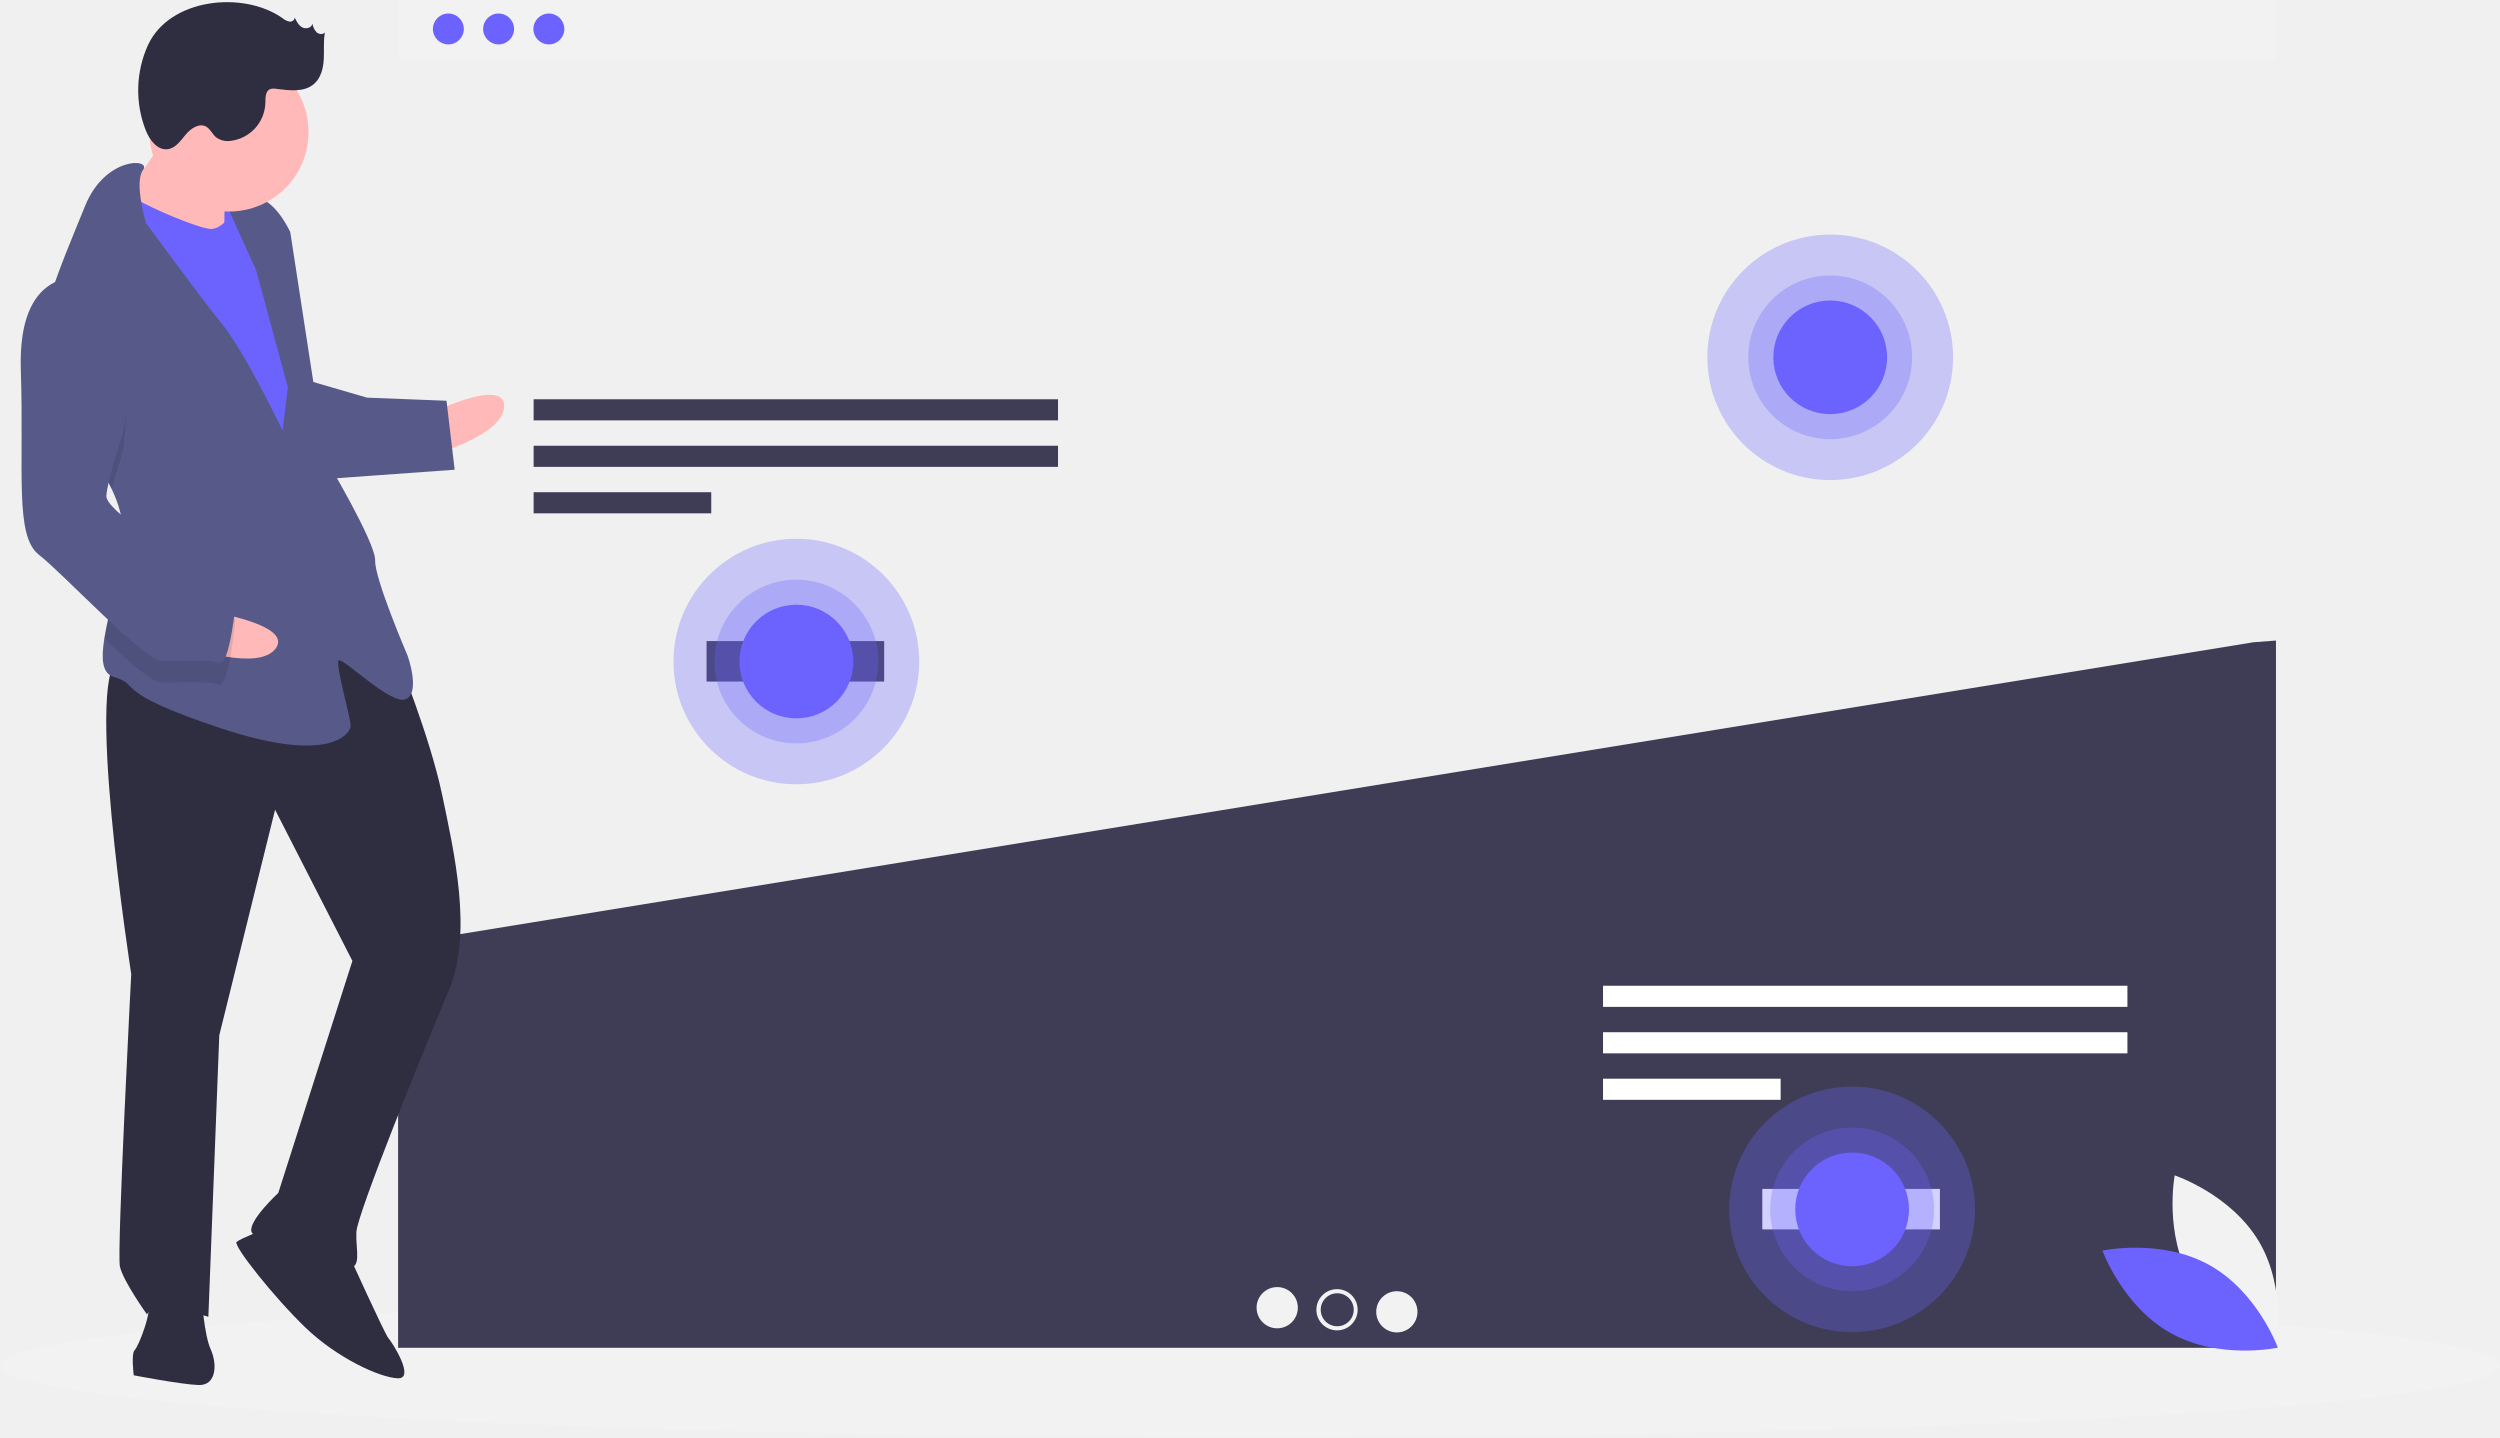
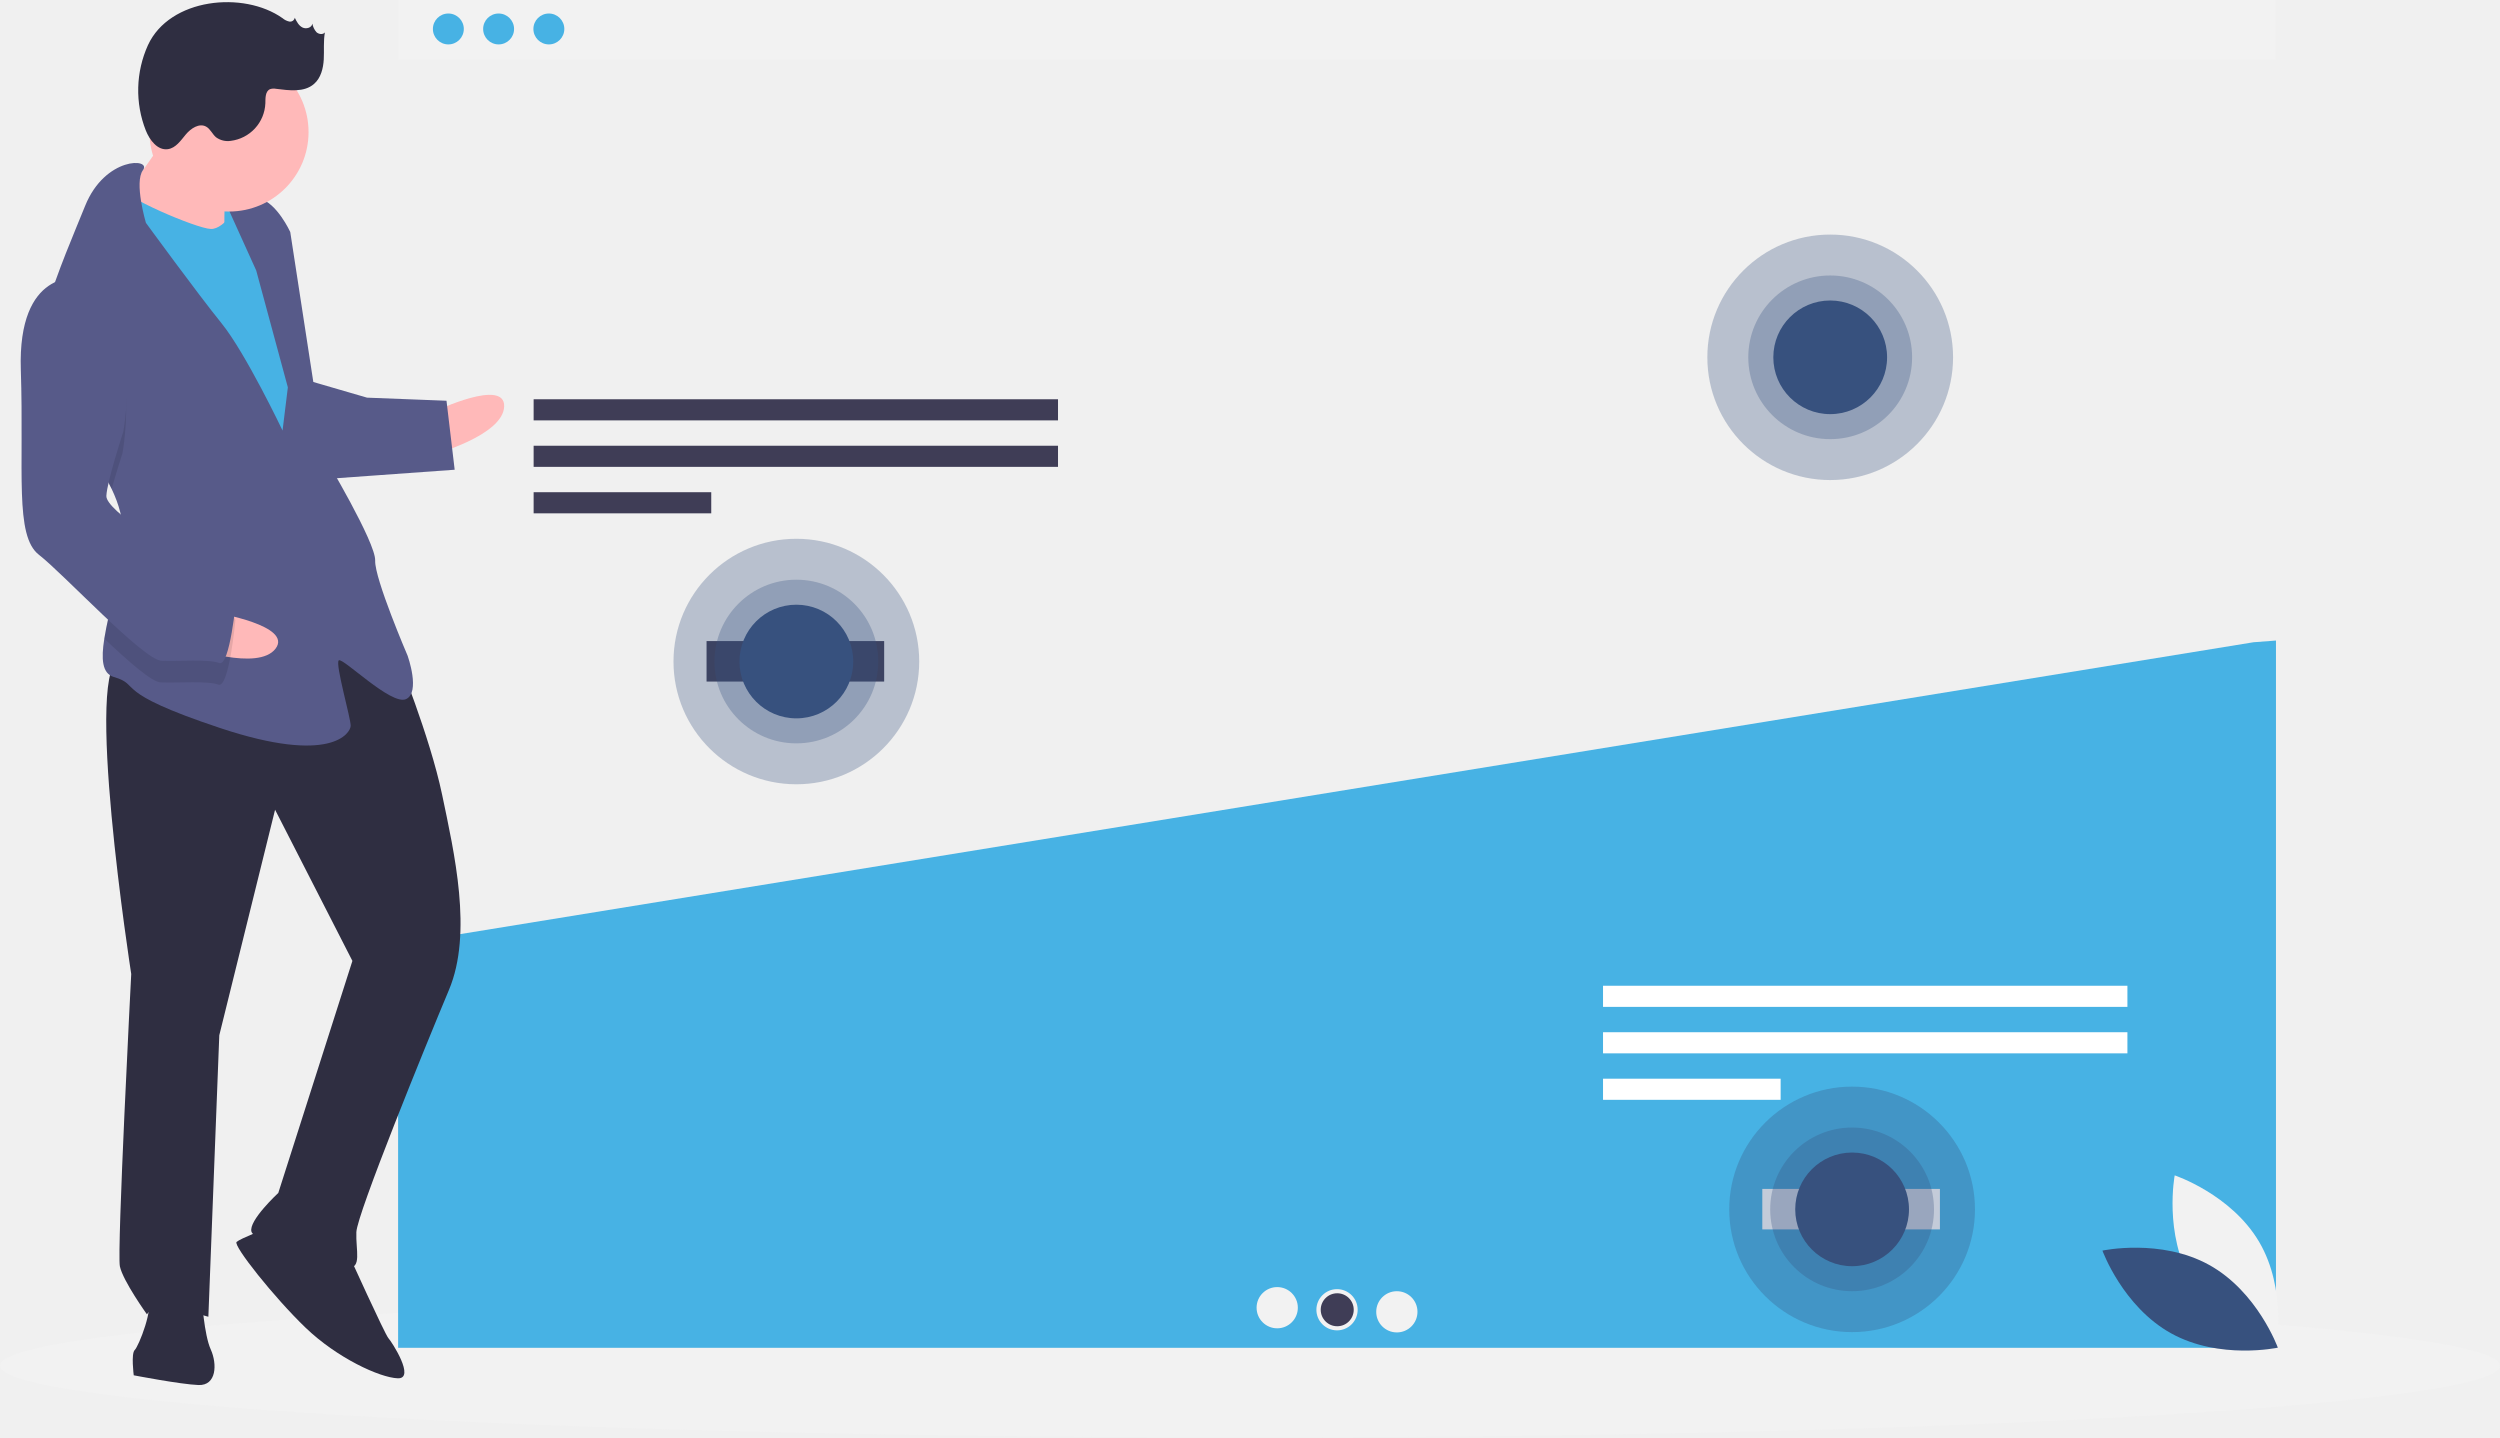
<svg xmlns="http://www.w3.org/2000/svg" width="200" height="115" viewBox="0 0 200 115" fill="none">
  <path d="M100 115C155.228 115 200 112.427 200 109.254C200 106.08 155.228 103.508 100 103.508C44.772 103.508 0 106.08 0 109.254C0 112.427 44.772 115 100 115Z" fill="#F2F2F2" />
  <path d="M182.077 0H31.849V4.775H182.077V0Z" fill="#F2F2F2" />
-   <path d="M35.868 3.553C36.552 3.553 37.105 3 37.105 2.317C37.105 1.635 36.552 1.081 35.868 1.081C35.185 1.081 34.632 1.635 34.632 2.317C34.632 3 35.185 3.553 35.868 3.553Z" fill="#6C63FF" />
-   <path d="M39.889 3.553C40.572 3.553 41.126 3 41.126 2.317C41.126 1.635 40.572 1.081 39.889 1.081C39.205 1.081 38.652 1.635 38.652 2.317C38.652 3 39.205 3.553 39.889 3.553Z" fill="#6C63FF" />
-   <path d="M43.909 3.553C44.592 3.553 45.146 3 45.146 2.317C45.146 1.635 44.592 1.081 43.909 1.081C43.225 1.081 42.672 1.635 42.672 2.317C42.672 3 43.225 3.553 43.909 3.553Z" fill="#6C63FF" />
-   <path d="M31.955 75.52L31.848 75.612V107.823H182.077V51.243L180.286 51.379L31.955 75.52Z" fill="#3F3D56" />
+   <path d="M35.868 3.553C36.552 3.553 37.105 3 37.105 2.317C37.105 1.635 36.552 1.081 35.868 1.081C35.185 1.081 34.632 1.635 34.632 2.317C34.632 3 35.185 3.553 35.868 3.553Z" fill="#47B2E4" />
+   <path d="M39.889 3.553C40.572 3.553 41.126 3 41.126 2.317C41.126 1.635 40.572 1.081 39.889 1.081C39.205 1.081 38.652 1.635 38.652 2.317C38.652 3 39.205 3.553 39.889 3.553Z" fill="#47B2E4" />
+   <path d="M43.909 3.553C44.592 3.553 45.146 3 45.146 2.317C45.146 1.635 44.592 1.081 43.909 1.081C43.225 1.081 42.672 1.635 42.672 2.317C42.672 3 43.225 3.553 43.909 3.553Z" fill="#47B2E4" />
+   <path d="M31.955 75.52L31.848 75.612V107.823H182.077V51.243L180.286 51.379L31.955 75.52Z" fill="#47B2E4" />
  <path d="M84.641 31.941H42.69V33.631H84.641V31.941Z" fill="#3F3D56" />
  <path d="M84.641 35.659H42.69V37.349H84.641V35.659Z" fill="#3F3D56" />
  <path d="M56.9 39.377H42.69V41.067H56.9V39.377Z" fill="#3F3D56" />
  <path d="M170.193 78.86H128.242V80.55H170.193V78.86Z" fill="white" />
  <path d="M170.193 82.578H128.242V84.268H170.193V82.578Z" fill="white" />
  <path d="M142.451 86.296H128.242V87.986H142.451V86.296Z" fill="white" />
  <path d="M102.177 106.265C103.088 106.265 103.827 105.526 103.827 104.616C103.827 103.705 103.088 102.967 102.177 102.967C101.266 102.967 100.527 103.705 100.527 104.616C100.527 105.526 101.266 106.265 102.177 106.265Z" fill="#F2F2F2" />
  <path d="M106.963 106.429C107.874 106.429 108.613 105.691 108.613 104.781C108.613 103.87 107.874 103.132 106.963 103.132C106.051 103.132 105.312 103.87 105.312 104.781C105.312 105.691 106.051 106.429 106.963 106.429Z" fill="#F2F2F2" />
  <path d="M111.748 106.594C112.66 106.594 113.398 105.856 113.398 104.946C113.398 104.035 112.66 103.297 111.748 103.297C110.837 103.297 110.098 104.035 110.098 104.946C110.098 105.856 110.837 106.594 111.748 106.594Z" fill="#F2F2F2" />
  <path d="M106.978 106.1C107.707 106.1 108.298 105.509 108.298 104.781C108.298 104.052 107.707 103.462 106.978 103.462C106.249 103.462 105.658 104.052 105.658 104.781C105.658 105.509 106.249 106.1 106.978 106.1Z" fill="#3F3D56" />
  <path d="M70.733 51.286H56.524V54.525H70.733V51.286Z" fill="#3F3D56" />
  <path d="M155.193 95.113H140.984V98.352H155.193V95.113Z" fill="white" />
-   <path opacity="0.3" d="M63.709 62.743C69.137 62.743 73.538 58.346 73.538 52.922C73.538 47.499 69.137 43.102 63.709 43.102C58.28 43.102 53.879 47.499 53.879 52.922C53.879 58.346 58.28 62.743 63.709 62.743Z" fill="#6C63FF" />
-   <path opacity="0.3" d="M63.709 59.469C67.328 59.469 70.262 56.538 70.262 52.922C70.262 49.307 67.328 46.376 63.709 46.376C60.09 46.376 57.156 49.307 57.156 52.922C57.156 56.538 60.09 59.469 63.709 59.469Z" fill="#6C63FF" />
-   <path d="M63.709 57.469C66.222 57.469 68.259 55.433 68.259 52.922C68.259 50.411 66.222 48.376 63.709 48.376C61.196 48.376 59.158 50.411 59.158 52.922C59.158 55.433 61.196 57.469 63.709 57.469Z" fill="#6C63FF" />
-   <path opacity="0.3" d="M146.416 38.405C151.845 38.405 156.246 34.008 156.246 28.585C156.246 23.161 151.845 18.765 146.416 18.765C140.988 18.765 136.587 23.161 136.587 28.585C136.587 34.008 140.988 38.405 146.416 38.405Z" fill="#6C63FF" />
-   <path opacity="0.3" d="M146.416 35.132C150.035 35.132 152.969 32.201 152.969 28.585C152.969 24.969 150.035 22.038 146.416 22.038C142.797 22.038 139.863 24.969 139.863 28.585C139.863 32.201 142.797 35.132 146.416 35.132Z" fill="#6C63FF" />
-   <path d="M146.416 33.131C148.93 33.131 150.967 31.096 150.967 28.585C150.967 26.074 148.93 24.039 146.416 24.039C143.903 24.039 141.866 26.074 141.866 28.585C141.866 31.096 143.903 33.131 146.416 33.131Z" fill="#6C63FF" />
-   <path opacity="0.3" d="M148.168 106.57C153.597 106.57 157.998 102.173 157.998 96.75C157.998 91.326 153.597 86.929 148.168 86.929C142.74 86.929 138.339 91.326 138.339 96.75C138.339 102.173 142.74 106.57 148.168 106.57Z" fill="#6C63FF" />
-   <path opacity="0.3" d="M148.168 103.296C151.787 103.296 154.721 100.365 154.721 96.75C154.721 93.134 151.787 90.203 148.168 90.203C144.549 90.203 141.615 93.134 141.615 96.75C141.615 100.365 144.549 103.296 148.168 103.296Z" fill="#6C63FF" />
-   <path d="M148.168 101.296C150.682 101.296 152.719 99.26 152.719 96.749C152.719 94.239 150.682 92.203 148.168 92.203C145.655 92.203 143.618 94.239 143.618 96.749C143.618 99.26 145.655 101.296 148.168 101.296Z" fill="#6C63FF" />
-   <path d="M16.368 19.888L20.414 20.045L20.615 14.848L16.57 14.691L16.368 19.888Z" fill="#6C63FF" />
+   <path opacity="0.3" d="M63.709 62.743C69.137 62.743 73.538 58.346 73.538 52.922C73.538 47.499 69.137 43.102 63.709 43.102C58.28 43.102 53.879 47.499 53.879 52.922C53.879 58.346 58.28 62.743 63.709 62.743Z" fill="#37517E" />
+   <path opacity="0.3" d="M63.709 59.469C67.328 59.469 70.262 56.538 70.262 52.922C70.262 49.307 67.328 46.376 63.709 46.376C60.09 46.376 57.156 49.307 57.156 52.922C57.156 56.538 60.09 59.469 63.709 59.469Z" fill="#37517E" />
+   <path d="M63.709 57.469C66.222 57.469 68.259 55.433 68.259 52.922C68.259 50.411 66.222 48.376 63.709 48.376C61.196 48.376 59.158 50.411 59.158 52.922C59.158 55.433 61.196 57.469 63.709 57.469Z" fill="#37517E" />
+   <path opacity="0.3" d="M146.416 38.405C151.845 38.405 156.246 34.008 156.246 28.585C156.246 23.161 151.845 18.765 146.416 18.765C140.988 18.765 136.587 23.161 136.587 28.585C136.587 34.008 140.988 38.405 146.416 38.405Z" fill="#37517E" />
+   <path opacity="0.3" d="M146.416 35.132C150.035 35.132 152.969 32.201 152.969 28.585C152.969 24.969 150.035 22.038 146.416 22.038C142.797 22.038 139.863 24.969 139.863 28.585C139.863 32.201 142.797 35.132 146.416 35.132Z" fill="#37517E" />
+   <path d="M146.416 33.131C148.93 33.131 150.967 31.096 150.967 28.585C150.967 26.074 148.93 24.039 146.416 24.039C143.903 24.039 141.866 26.074 141.866 28.585C141.866 31.096 143.903 33.131 146.416 33.131Z" fill="#37517E" />
+   <path opacity="0.3" d="M148.168 106.57C153.597 106.57 157.998 102.173 157.998 96.75C157.998 91.326 153.597 86.929 148.168 86.929C142.74 86.929 138.339 91.326 138.339 96.75C138.339 102.173 142.74 106.57 148.168 106.57Z" fill="#37517E" />
+   <path opacity="0.3" d="M148.168 103.296C151.787 103.296 154.721 100.365 154.721 96.75C154.721 93.134 151.787 90.203 148.168 90.203C144.549 90.203 141.615 93.134 141.615 96.75C141.615 100.365 144.549 103.296 148.168 103.296Z" fill="#37517E" />
+   <path d="M148.168 101.296C150.682 101.296 152.719 99.26 152.719 96.749C152.719 94.239 150.682 92.203 148.168 92.203C145.655 92.203 143.618 94.239 143.618 96.749C143.618 99.26 145.655 101.296 148.168 101.296Z" fill="#37517E" />
+   <path d="M16.368 19.888L20.414 20.045L20.615 14.848L16.57 14.691L16.368 19.888Z" fill="#47B2E4" />
  <path d="M34.819 32.891C34.819 32.891 40.422 30.217 40.333 32.526C40.243 34.836 34.685 36.356 34.685 36.356L34.819 32.891Z" fill="#FFB9B9" />
  <path d="M31.746 52.433C31.746 52.433 34.389 58.897 35.366 63.561C36.342 68.225 37.83 74.643 35.916 79.195C34.003 83.748 28.564 97.126 28.508 98.57C28.452 100.013 28.974 101.479 27.818 101.434C26.662 101.39 20.372 99.411 20.117 98.534C19.861 97.656 22.263 95.436 22.263 95.436L28.192 76.872L22.006 64.778L17.543 82.821L16.669 105.34C16.669 105.34 12.379 104.017 11.756 105.149C11.756 105.149 9.834 102.473 9.59 101.307C9.346 100.141 10.498 77.922 10.498 77.922C10.498 77.922 6.56 52.614 9.739 52.737C12.918 52.86 25.368 45.247 31.746 52.433Z" fill="#2F2E41" />
  <path d="M27.863 100.28C27.863 100.28 30.795 106.754 31.073 107.054C31.351 107.354 33.261 110.32 31.816 110.264C30.372 110.208 26.96 108.63 24.449 106.219C21.938 103.809 18.627 99.633 18.927 99.355C19.227 99.078 21.284 98.29 21.284 98.29L27.863 100.28Z" fill="#2F2E41" />
  <path d="M16.147 103.874C16.147 103.874 16.324 106.772 16.857 107.949C17.39 109.127 17.323 110.859 15.878 110.803C14.433 110.747 10.699 110.024 10.699 110.024C10.699 110.024 10.477 108.28 10.777 108.003C11.078 107.725 12.357 104.594 11.812 103.706C11.268 102.817 16.147 103.874 16.147 103.874Z" fill="#2F2E41" />
  <path d="M14.009 9.821C14.009 9.821 10.929 14.617 9.729 15.727C8.528 16.837 11.906 19.281 11.906 19.281L17.952 20.094C17.952 20.094 17.876 14.597 18.187 14.031C18.498 13.465 14.009 9.821 14.009 9.821Z" fill="#FFB9B9" />
-   <path d="M19.265 16.097C19.265 16.097 18.019 18.362 16.863 18.317C15.707 18.272 9.729 15.727 9.473 14.85C9.218 13.973 7.493 21.134 7.493 21.134L22.122 46.856L25.691 44.392L23.962 29.29L22.542 21.139L19.265 16.097Z" fill="#6C63FF" />
+   <path d="M19.265 16.097C19.265 16.097 18.019 18.362 16.863 18.317C15.707 18.272 9.729 15.727 9.473 14.85C9.218 13.973 7.493 21.134 7.493 21.134L22.122 46.856L25.691 44.392L23.962 29.29L22.542 21.139L19.265 16.097Z" fill="#47B2E4" />
  <path d="M8.934 39.117C9.517 40.336 9.882 41.608 9.831 42.91C9.829 42.968 9.827 43.026 9.821 43.083C9.683 45.755 8.698 48.846 8.344 51.093C8.088 52.705 8.161 53.882 9.105 54.159C11.394 54.825 8.771 55.302 17.628 58.248C26.486 61.193 28.032 58.651 28.054 58.073C28.076 57.496 26.8 53.109 27.1 52.832C27.4 52.554 31.3 56.464 32.478 55.931C33.657 55.399 32.613 52.467 32.613 52.467C32.613 52.467 29.958 46.292 30.014 44.849C30.07 43.405 25.994 36.597 25.994 36.597L23.221 18.563C23.221 18.563 22.154 16.209 20.721 15.864C19.287 15.52 18.098 16.341 18.098 16.341L20.497 21.638L23.028 30.989L22.604 34.442C22.604 34.442 19.661 28.256 17.728 25.868C15.795 23.48 11.673 17.827 11.673 17.827C11.673 17.827 10.711 14.583 11.437 13.614C12.164 12.641 8.407 12.496 6.805 16.482C5.956 18.594 4.578 21.744 3.715 24.677C2.945 27.276 2.582 29.705 3.344 31.093C4.509 33.215 7.44 36.003 8.934 39.117Z" fill="#575A89" />
  <path opacity="0.1" d="M3.344 31.093C4.509 33.215 7.44 36.002 8.934 39.117C9.324 37.712 9.8 36.259 9.8 36.259C9.8 36.259 11.626 26.499 6.225 23.977C5.33 23.89 4.435 24.14 3.715 24.677C2.945 27.276 2.582 29.705 3.344 31.093Z" fill="black" />
  <path d="M24.784 30.478L29.363 31.812L35.72 32.059L36.374 37.578L25.926 38.329C25.926 38.329 23.317 31 24.784 30.478Z" fill="#575A89" />
  <path d="M17.318 49.035C17.318 49.035 23.443 50.05 22.045 51.892C20.647 53.733 15.221 51.797 15.221 51.797L17.318 49.035Z" fill="#FFB9B9" />
  <path opacity="0.1" d="M9.821 43.083C9.683 45.755 8.698 48.846 8.344 51.093C10.296 52.938 12.151 54.566 12.851 54.593C14.295 54.649 16.618 54.45 17.474 54.772C18.33 55.094 18.832 49.62 18.832 49.62C18.832 49.62 18.321 47.865 16.043 46.91C14.505 46.263 11.557 44.51 9.821 43.083Z" fill="black" />
  <path d="M6.292 22.244C6.292 22.244 1.402 21.477 1.666 29.583C1.93 37.689 1.151 42.863 3.117 44.385C5.084 45.907 11.473 52.804 12.918 52.861C14.363 52.916 16.686 52.717 17.541 53.04C18.397 53.362 18.899 47.888 18.899 47.888C18.899 47.888 18.388 46.133 16.11 45.177C13.832 44.222 8.465 40.833 8.509 39.678C8.554 38.524 9.867 34.527 9.867 34.527C9.867 34.527 11.693 24.767 6.292 22.244Z" fill="#575A89" />
  <path d="M18.322 16.923C21.835 16.923 24.684 14.077 24.684 10.567C24.684 7.056 21.835 4.21 18.322 4.21C14.808 4.21 11.959 7.056 11.959 10.567C11.959 14.077 14.808 16.923 18.322 16.923Z" fill="#FFB9B9" />
  <path d="M22.605 1.456C22.759 1.588 22.943 1.681 23.14 1.724C23.24 1.742 23.342 1.72 23.425 1.663C23.508 1.605 23.564 1.517 23.583 1.418C23.728 1.72 23.892 2.041 24.19 2.196C24.487 2.351 24.947 2.221 24.989 1.889C25.033 2.141 25.144 2.377 25.312 2.57C25.497 2.746 25.831 2.79 25.992 2.593C25.862 3.303 25.942 4.034 25.901 4.755C25.86 5.476 25.668 6.241 25.122 6.715C24.327 7.407 23.131 7.236 22.085 7.105C21.926 7.072 21.762 7.081 21.608 7.131C21.217 7.298 21.235 7.843 21.229 8.268C21.197 9.015 20.902 9.726 20.395 10.275C19.888 10.824 19.202 11.176 18.46 11.268C18.045 11.332 17.621 11.229 17.282 10.981C16.985 10.73 16.833 10.32 16.493 10.131C15.939 9.823 15.268 10.271 14.863 10.758C14.458 11.245 14.059 11.844 13.432 11.933C12.602 12.051 11.97 11.206 11.661 10.429C11.233 9.339 11.028 8.174 11.058 7.004C11.088 5.834 11.352 4.681 11.835 3.615C13.567 -0.157 19.483 -0.754 22.605 1.456Z" fill="#2F2E41" />
  <path d="M175.331 102.525C177.571 106.342 182.09 107.854 182.09 107.854C182.09 107.854 182.977 103.176 180.736 99.358C178.495 95.54 173.976 94.029 173.976 94.029C173.976 94.029 173.09 98.707 175.331 102.525Z" fill="#F2F2F2" />
-   <path d="M176.729 101.192C180.604 103.336 182.227 107.813 182.227 107.813C182.227 107.813 177.568 108.813 173.693 106.669C169.818 104.524 168.194 100.048 168.194 100.048C168.194 100.048 172.854 99.048 176.729 101.192Z" fill="#6C63FF" />
+   <path d="M176.729 101.192C180.604 103.336 182.227 107.813 182.227 107.813C182.227 107.813 177.568 108.813 173.693 106.669C169.818 104.524 168.194 100.048 168.194 100.048C168.194 100.048 172.854 99.048 176.729 101.192Z" fill="#37517E" />
</svg>
